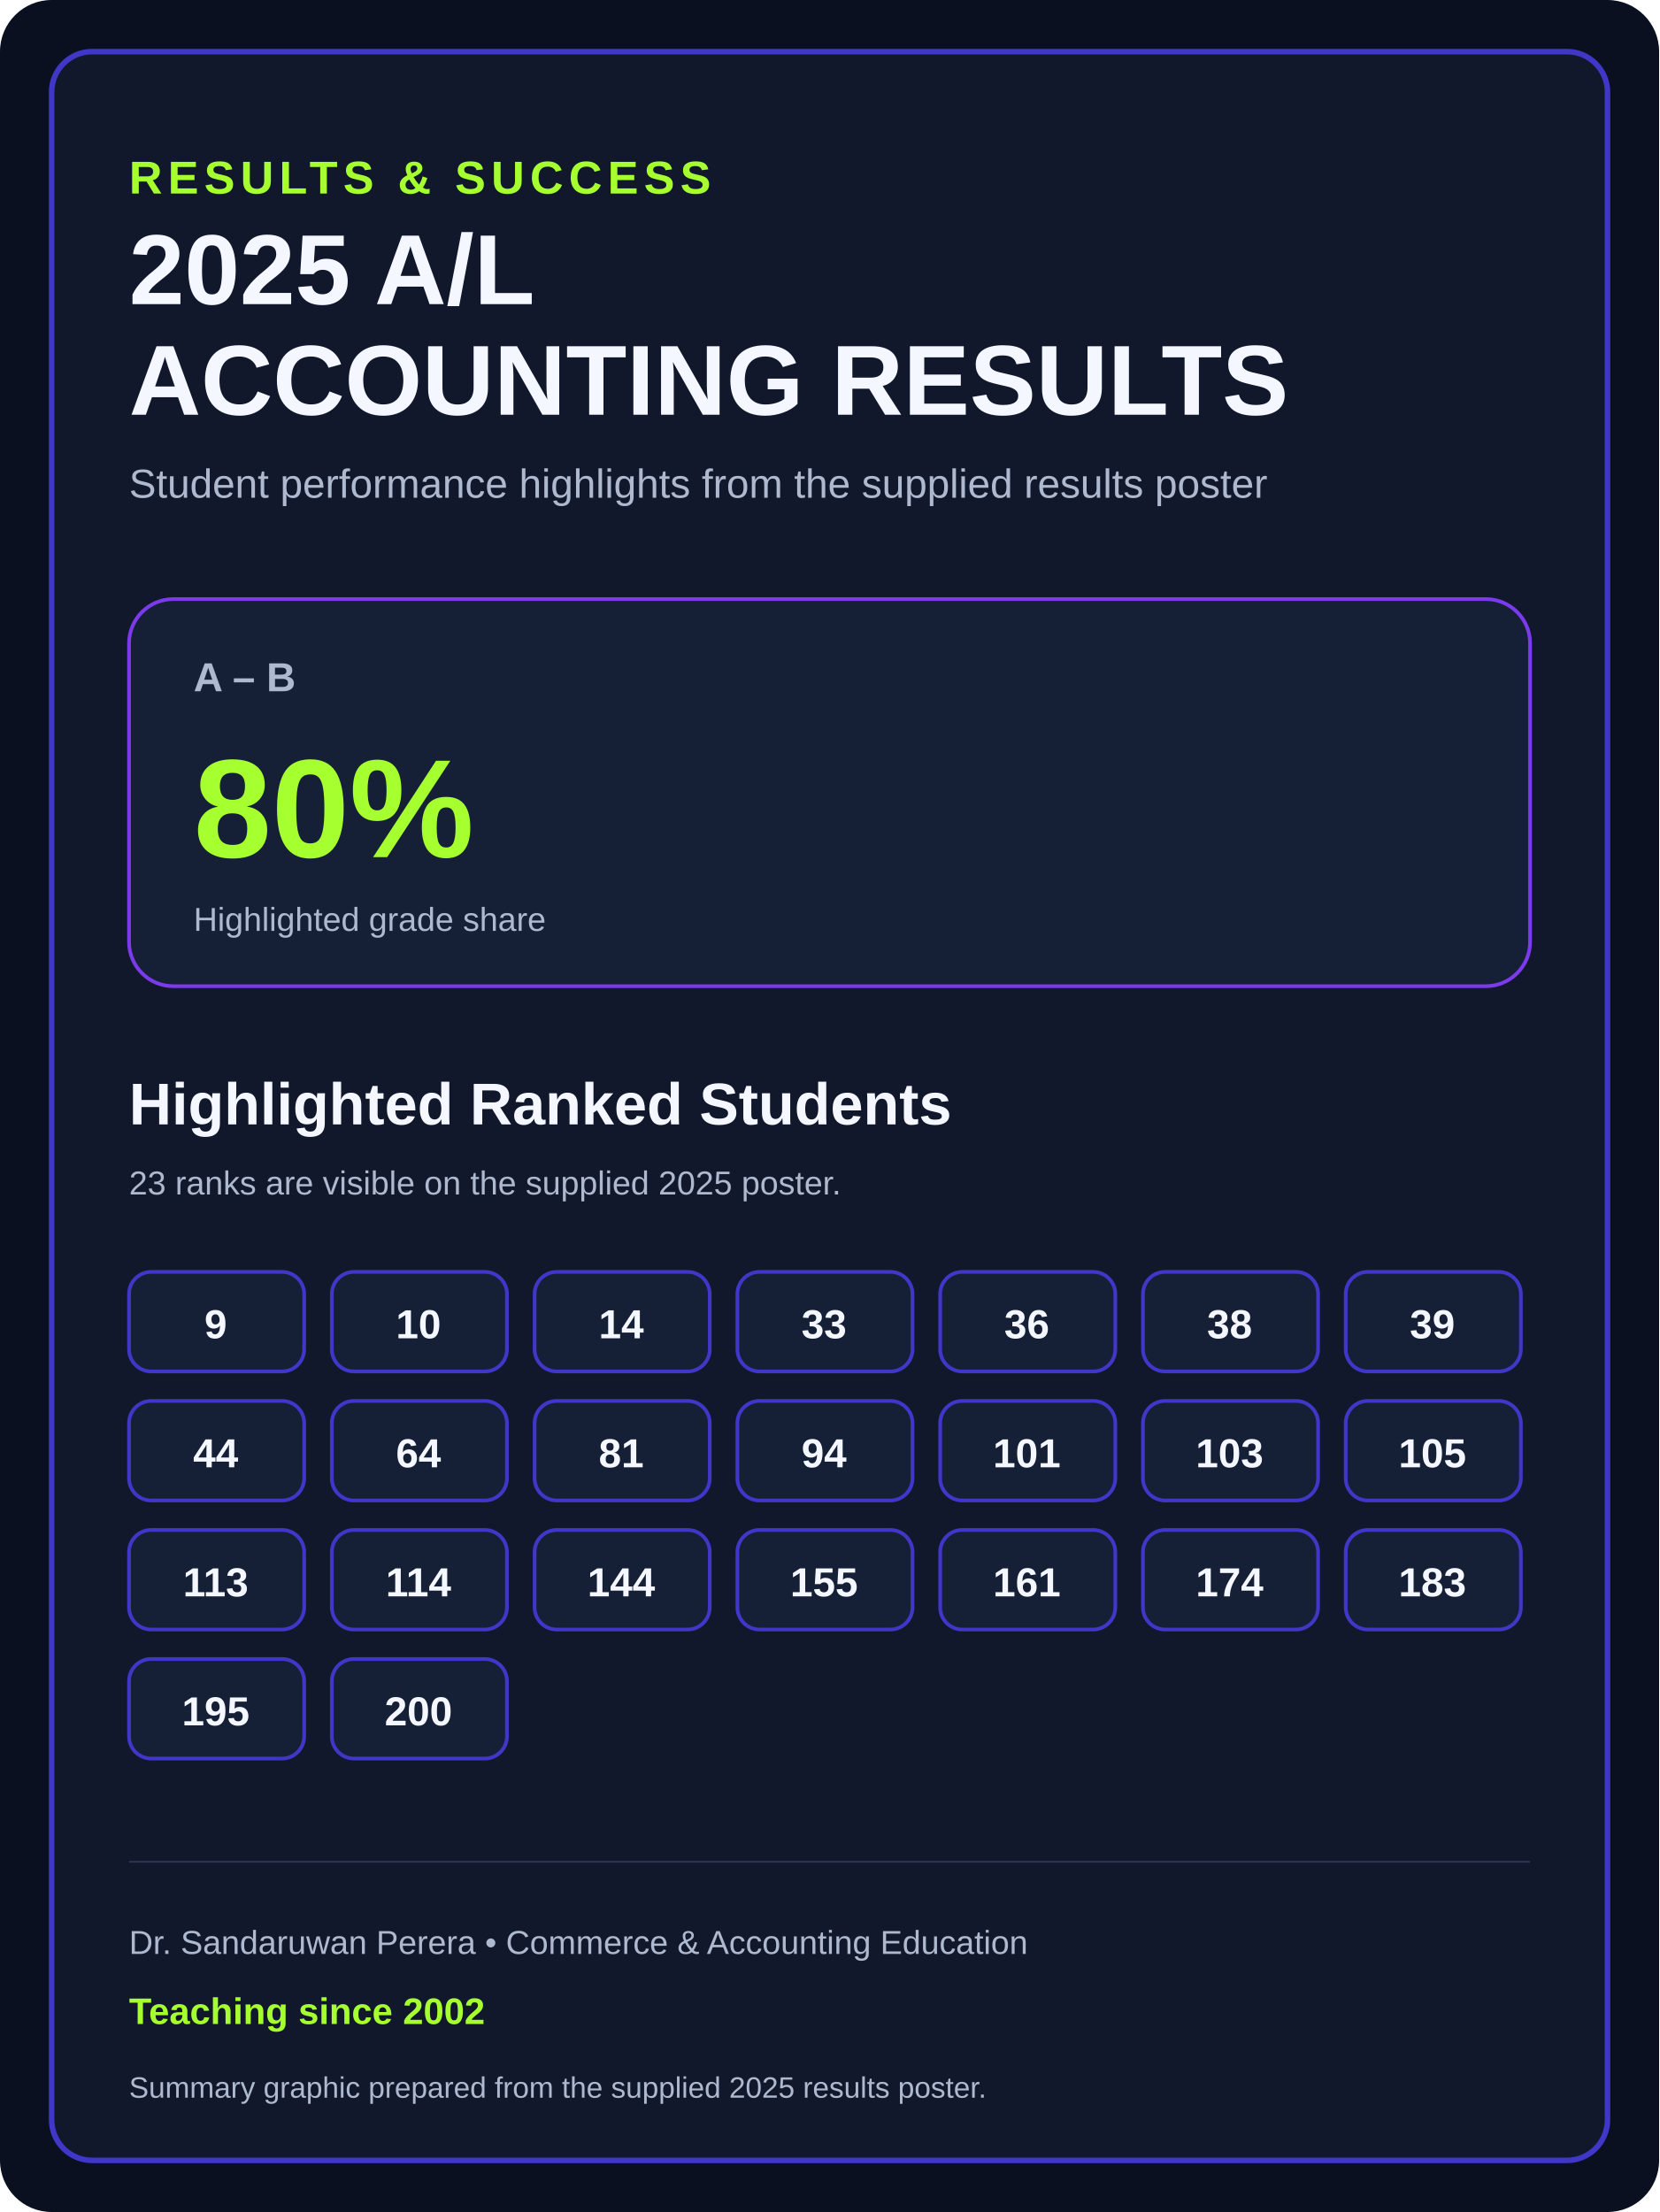
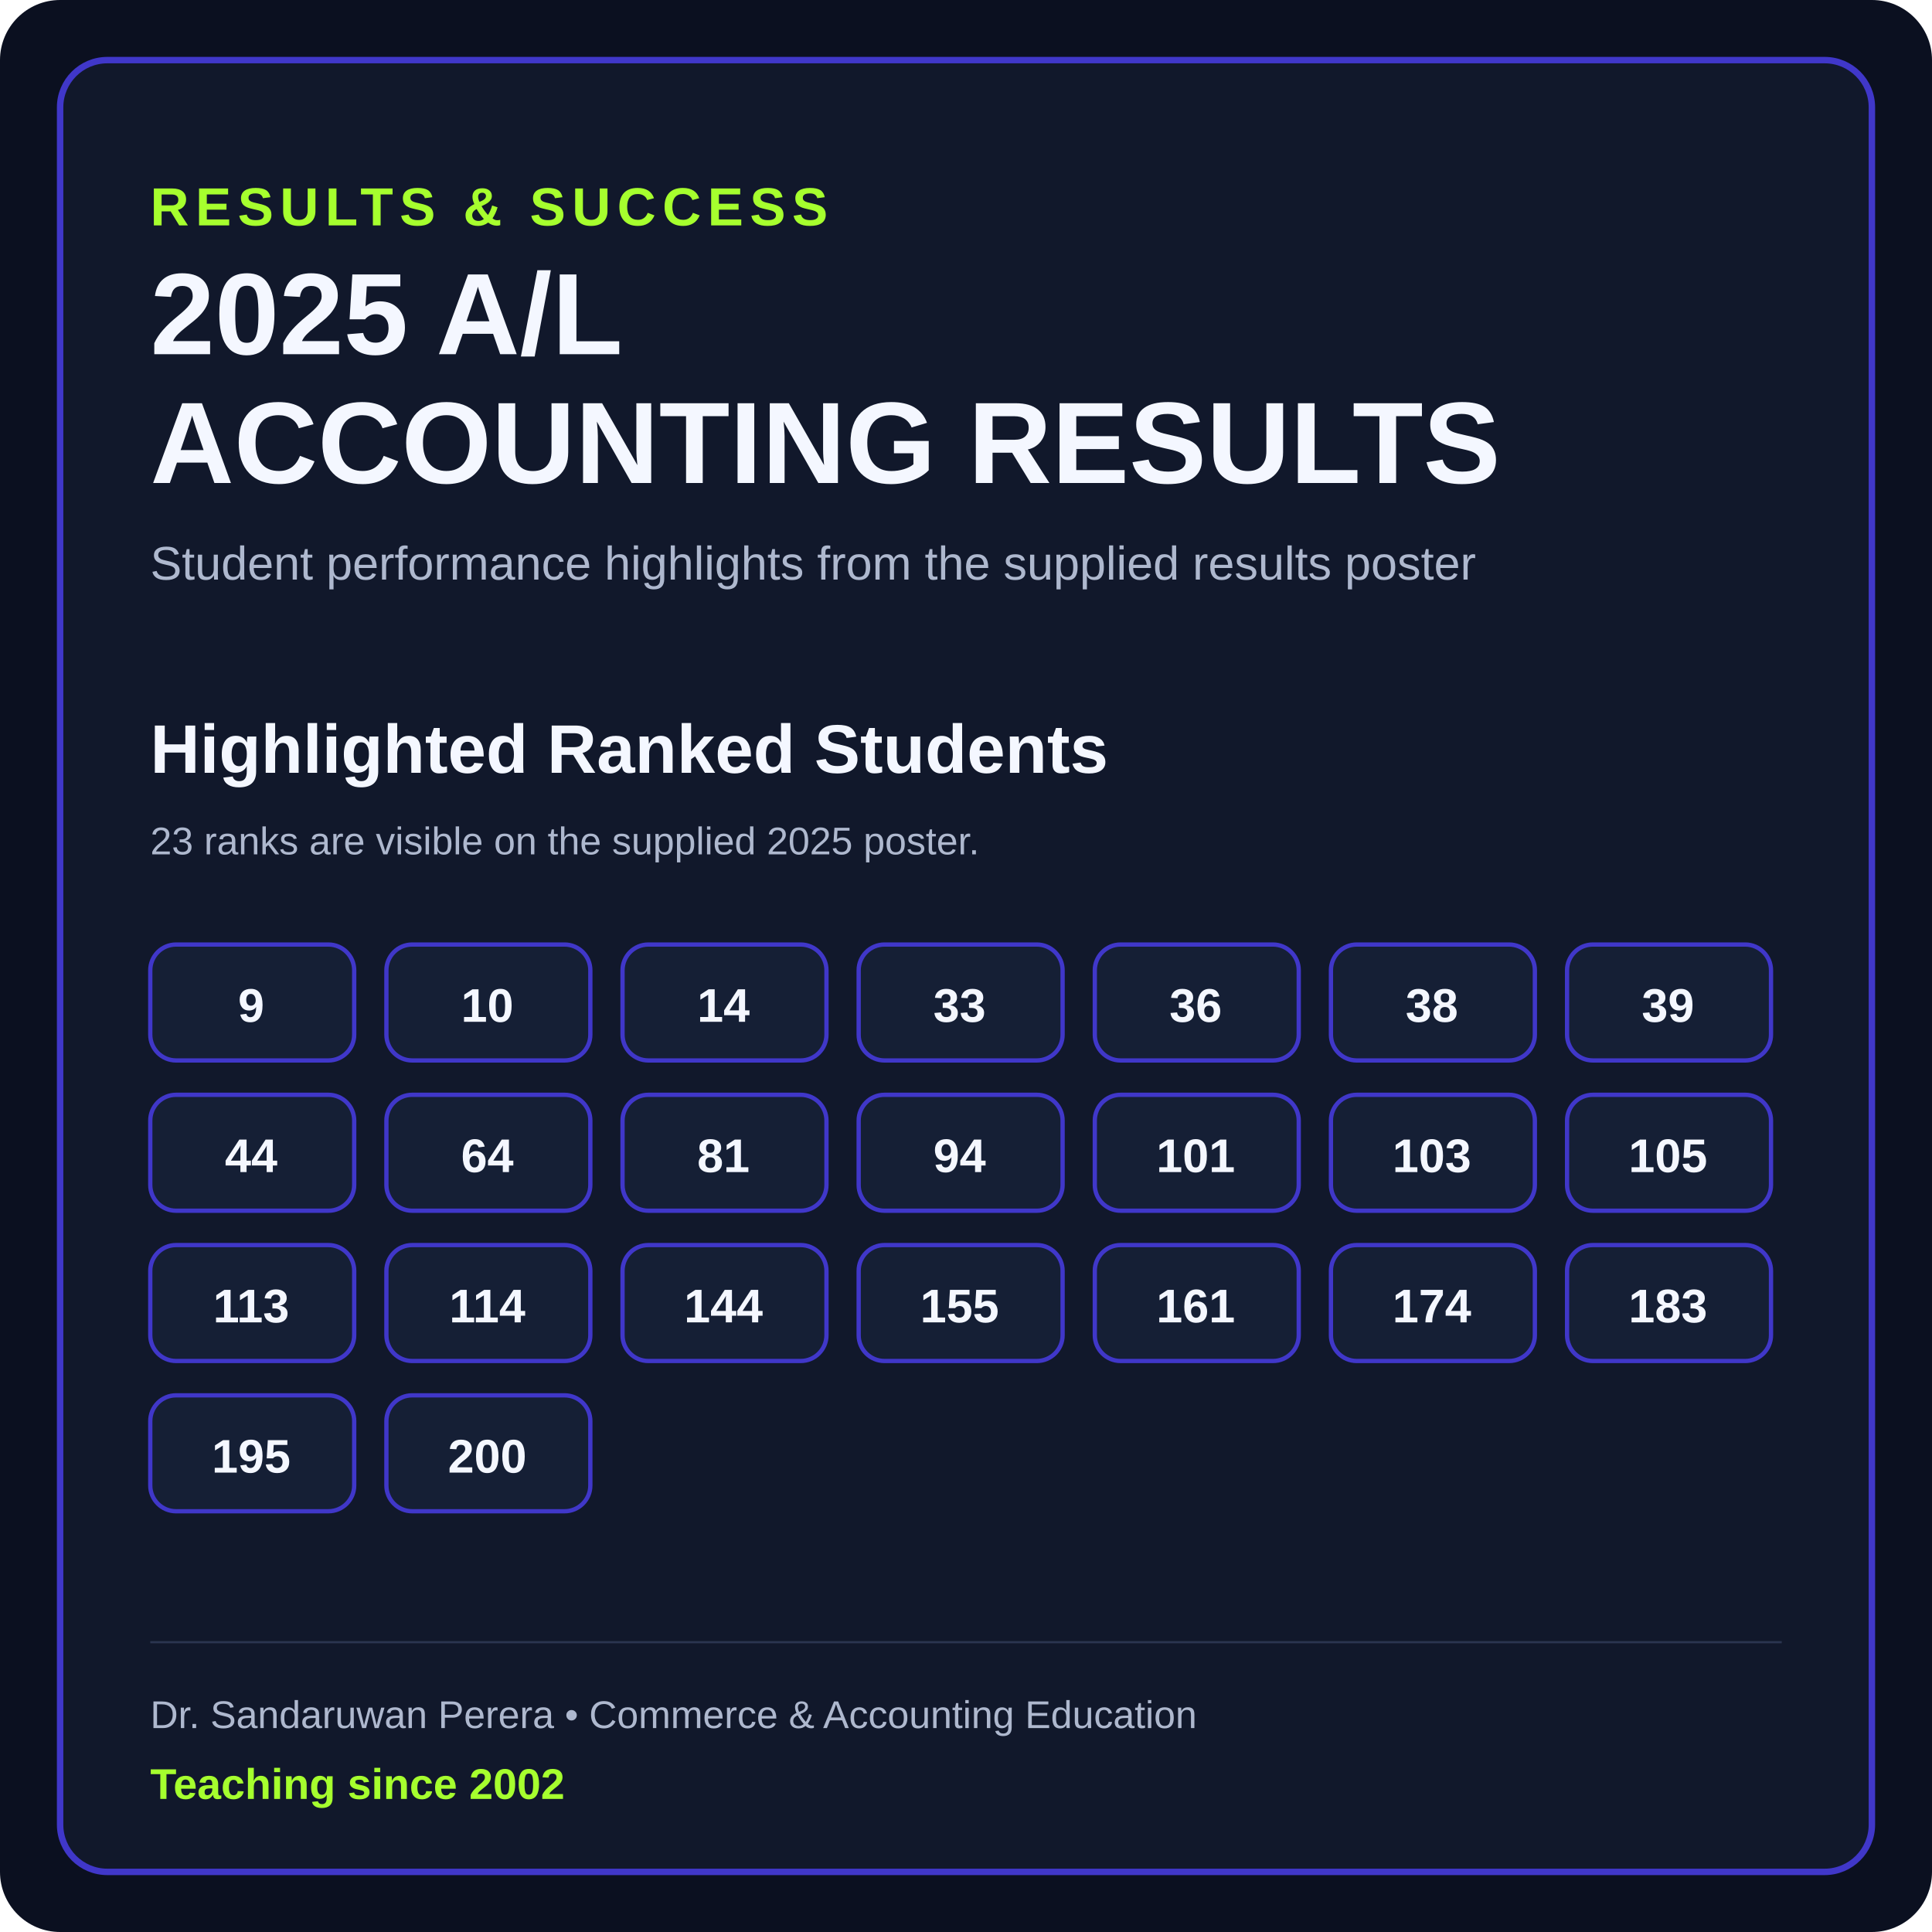
- <svg xmlns="http://www.w3.org/2000/svg" viewBox="0 0 900 1200" role="img" aria-labelledby="title desc">
-   <rect width="900" height="1200" rx="28" fill="#0b1020" />
-   <rect x="28" y="28" width="844" height="1144" rx="22" fill="#11182b" stroke="#4037c9" stroke-width="3" />
+ <svg xmlns="http://www.w3.org/2000/svg" viewBox="0 0 900 900" role="img" aria-labelledby="title desc">
+   <rect width="900" height="900" rx="28" fill="#0b1020" />
+   <rect x="28" y="28" width="844" height="844" rx="22" fill="#11182b" stroke="#4037c9" stroke-width="3" />
  <text x="70" y="105" fill="#a6ff2e" font-family="Arial,sans-serif" font-size="25" font-weight="800" letter-spacing="3">RESULTS &amp; SUCCESS</text>
  <text x="70" y="165" fill="#f4f7ff" font-family="Arial,sans-serif" font-size="54" font-weight="900">2025 A/L</text>
  <text x="70" y="225" fill="#f4f7ff" font-family="Arial,sans-serif" font-size="54" font-weight="900">ACCOUNTING RESULTS</text>
  <text x="70" y="270" fill="#aeb8ce" font-family="Arial,sans-serif" font-size="22">Student performance highlights from the supplied results poster</text>
-   <rect x="70" y="325" width="760" height="210" rx="24" fill="#151f35" stroke="#7c3aed" stroke-width="2" />
-   <text x="105" y="375" fill="#aeb8ce" font-family="Arial,sans-serif" font-size="22" font-weight="700">A – B</text>
-   <text x="105" y="465" fill="#a6ff2e" font-family="Arial,sans-serif" font-size="76" font-weight="900">80%</text>
-   <text x="105" y="505" fill="#aeb8ce" font-family="Arial,sans-serif" font-size="18">Highlighted grade share</text>
-   <text x="70" y="610" fill="#f4f7ff" font-family="Arial,sans-serif" font-size="32" font-weight="900">Highlighted Ranked Students</text>
-   <text x="70" y="648" fill="#aeb8ce" font-family="Arial,sans-serif" font-size="18">23 ranks are visible on the supplied 2025 poster.</text>
+   <text x="70" y="360" fill="#f4f7ff" font-family="Arial,sans-serif" font-size="32" font-weight="900">Highlighted Ranked Students</text>
+   <text x="70" y="398" fill="#aeb8ce" font-family="Arial,sans-serif" font-size="18">23 ranks are visible on the supplied 2025 poster.</text>
  <g font-family="Arial,sans-serif" font-size="22" font-weight="800" text-anchor="middle">
    <g fill="#151f35" stroke="#4037c9" stroke-width="2">
-       <rect x="70" y="690" width="95" height="54" rx="12" />
-       <rect x="180" y="690" width="95" height="54" rx="12" />
-       <rect x="290" y="690" width="95" height="54" rx="12" />
-       <rect x="400" y="690" width="95" height="54" rx="12" />
-       <rect x="510" y="690" width="95" height="54" rx="12" />
-       <rect x="620" y="690" width="95" height="54" rx="12" />
-       <rect x="730" y="690" width="95" height="54" rx="12" />
-       <rect x="70" y="760" width="95" height="54" rx="12" />
-       <rect x="180" y="760" width="95" height="54" rx="12" />
-       <rect x="290" y="760" width="95" height="54" rx="12" />
-       <rect x="400" y="760" width="95" height="54" rx="12" />
-       <rect x="510" y="760" width="95" height="54" rx="12" />
-       <rect x="620" y="760" width="95" height="54" rx="12" />
-       <rect x="730" y="760" width="95" height="54" rx="12" />
-       <rect x="70" y="830" width="95" height="54" rx="12" />
-       <rect x="180" y="830" width="95" height="54" rx="12" />
-       <rect x="290" y="830" width="95" height="54" rx="12" />
-       <rect x="400" y="830" width="95" height="54" rx="12" />
-       <rect x="510" y="830" width="95" height="54" rx="12" />
-       <rect x="620" y="830" width="95" height="54" rx="12" />
-       <rect x="730" y="830" width="95" height="54" rx="12" />
-       <rect x="70" y="900" width="95" height="54" rx="12" />
-       <rect x="180" y="900" width="95" height="54" rx="12" />
+       <rect x="70" y="440" width="95" height="54" rx="12" />
+       <rect x="180" y="440" width="95" height="54" rx="12" />
+       <rect x="290" y="440" width="95" height="54" rx="12" />
+       <rect x="400" y="440" width="95" height="54" rx="12" />
+       <rect x="510" y="440" width="95" height="54" rx="12" />
+       <rect x="620" y="440" width="95" height="54" rx="12" />
+       <rect x="730" y="440" width="95" height="54" rx="12" />
+       <rect x="70" y="510" width="95" height="54" rx="12" />
+       <rect x="180" y="510" width="95" height="54" rx="12" />
+       <rect x="290" y="510" width="95" height="54" rx="12" />
+       <rect x="400" y="510" width="95" height="54" rx="12" />
+       <rect x="510" y="510" width="95" height="54" rx="12" />
+       <rect x="620" y="510" width="95" height="54" rx="12" />
+       <rect x="730" y="510" width="95" height="54" rx="12" />
+       <rect x="70" y="580" width="95" height="54" rx="12" />
+       <rect x="180" y="580" width="95" height="54" rx="12" />
+       <rect x="290" y="580" width="95" height="54" rx="12" />
+       <rect x="400" y="580" width="95" height="54" rx="12" />
+       <rect x="510" y="580" width="95" height="54" rx="12" />
+       <rect x="620" y="580" width="95" height="54" rx="12" />
+       <rect x="730" y="580" width="95" height="54" rx="12" />
+       <rect x="70" y="650" width="95" height="54" rx="12" />
+       <rect x="180" y="650" width="95" height="54" rx="12" />
    </g>
    <g fill="#f4f7ff">
-       <text x="117" y="726">9</text>
-       <text x="227" y="726">10</text>
-       <text x="337" y="726">14</text>
-       <text x="447" y="726">33</text>
-       <text x="557" y="726">36</text>
-       <text x="667" y="726">38</text>
-       <text x="777" y="726">39</text>
-       <text x="117" y="796">44</text>
-       <text x="227" y="796">64</text>
-       <text x="337" y="796">81</text>
-       <text x="447" y="796">94</text>
-       <text x="557" y="796">101</text>
-       <text x="667" y="796">103</text>
-       <text x="777" y="796">105</text>
-       <text x="117" y="866">113</text>
-       <text x="227" y="866">114</text>
-       <text x="337" y="866">144</text>
-       <text x="447" y="866">155</text>
-       <text x="557" y="866">161</text>
-       <text x="667" y="866">174</text>
-       <text x="777" y="866">183</text>
-       <text x="117" y="936">195</text>
-       <text x="227" y="936">200</text>
+       <text x="117" y="476">9</text>
+       <text x="227" y="476">10</text>
+       <text x="337" y="476">14</text>
+       <text x="447" y="476">33</text>
+       <text x="557" y="476">36</text>
+       <text x="667" y="476">38</text>
+       <text x="777" y="476">39</text>
+       <text x="117" y="546">44</text>
+       <text x="227" y="546">64</text>
+       <text x="337" y="546">81</text>
+       <text x="447" y="546">94</text>
+       <text x="557" y="546">101</text>
+       <text x="667" y="546">103</text>
+       <text x="777" y="546">105</text>
+       <text x="117" y="616">113</text>
+       <text x="227" y="616">114</text>
+       <text x="337" y="616">144</text>
+       <text x="447" y="616">155</text>
+       <text x="557" y="616">161</text>
+       <text x="667" y="616">174</text>
+       <text x="777" y="616">183</text>
+       <text x="117" y="686">195</text>
+       <text x="227" y="686">200</text>
    </g>
  </g>
-   <line x1="70" y1="1010" x2="830" y2="1010" stroke="#2b3550" />
-   <text x="70" y="1060" fill="#aeb8ce" font-family="Arial,sans-serif" font-size="18">Dr. Sandaruwan Perera • Commerce &amp; Accounting Education</text>
-   <text x="70" y="1098" fill="#a6ff2e" font-family="Arial,sans-serif" font-size="20" font-weight="800">Teaching since 2002</text>
-   <text x="70" y="1138" fill="#aeb8ce" font-family="Arial,sans-serif" font-size="16">Summary graphic prepared from the supplied 2025 results poster.</text>
+   <line x1="70" y1="765" x2="830" y2="765" stroke="#2b3550" />
+   <text x="70" y="805" fill="#aeb8ce" font-family="Arial,sans-serif" font-size="18">Dr. Sandaruwan Perera • Commerce &amp; Accounting Education</text>
+   <text x="70" y="838" fill="#a6ff2e" font-family="Arial,sans-serif" font-size="20" font-weight="800">Teaching since 2002</text>
</svg>
